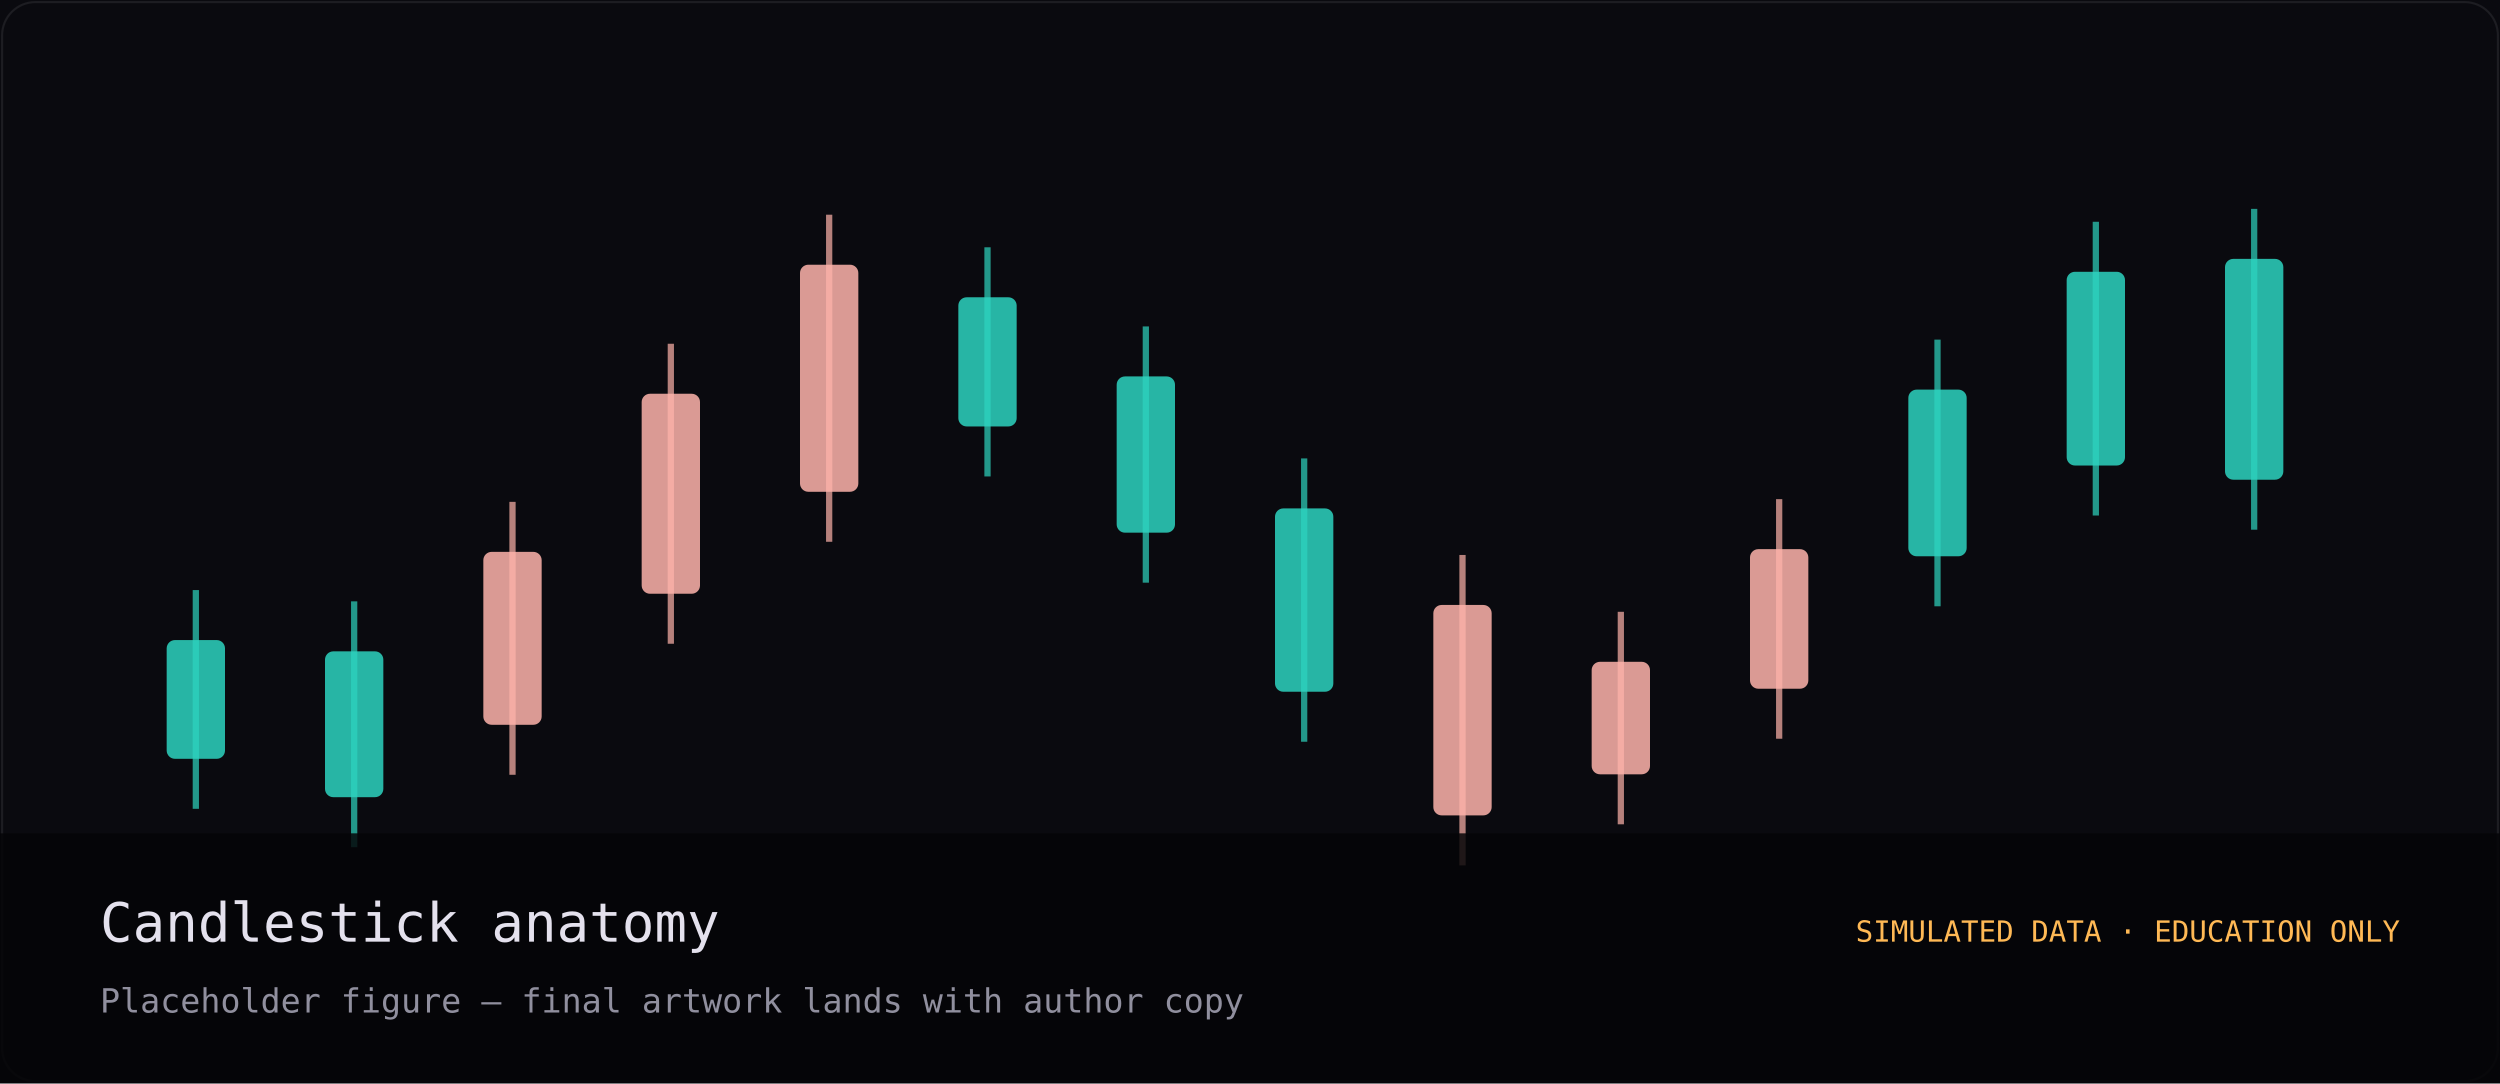
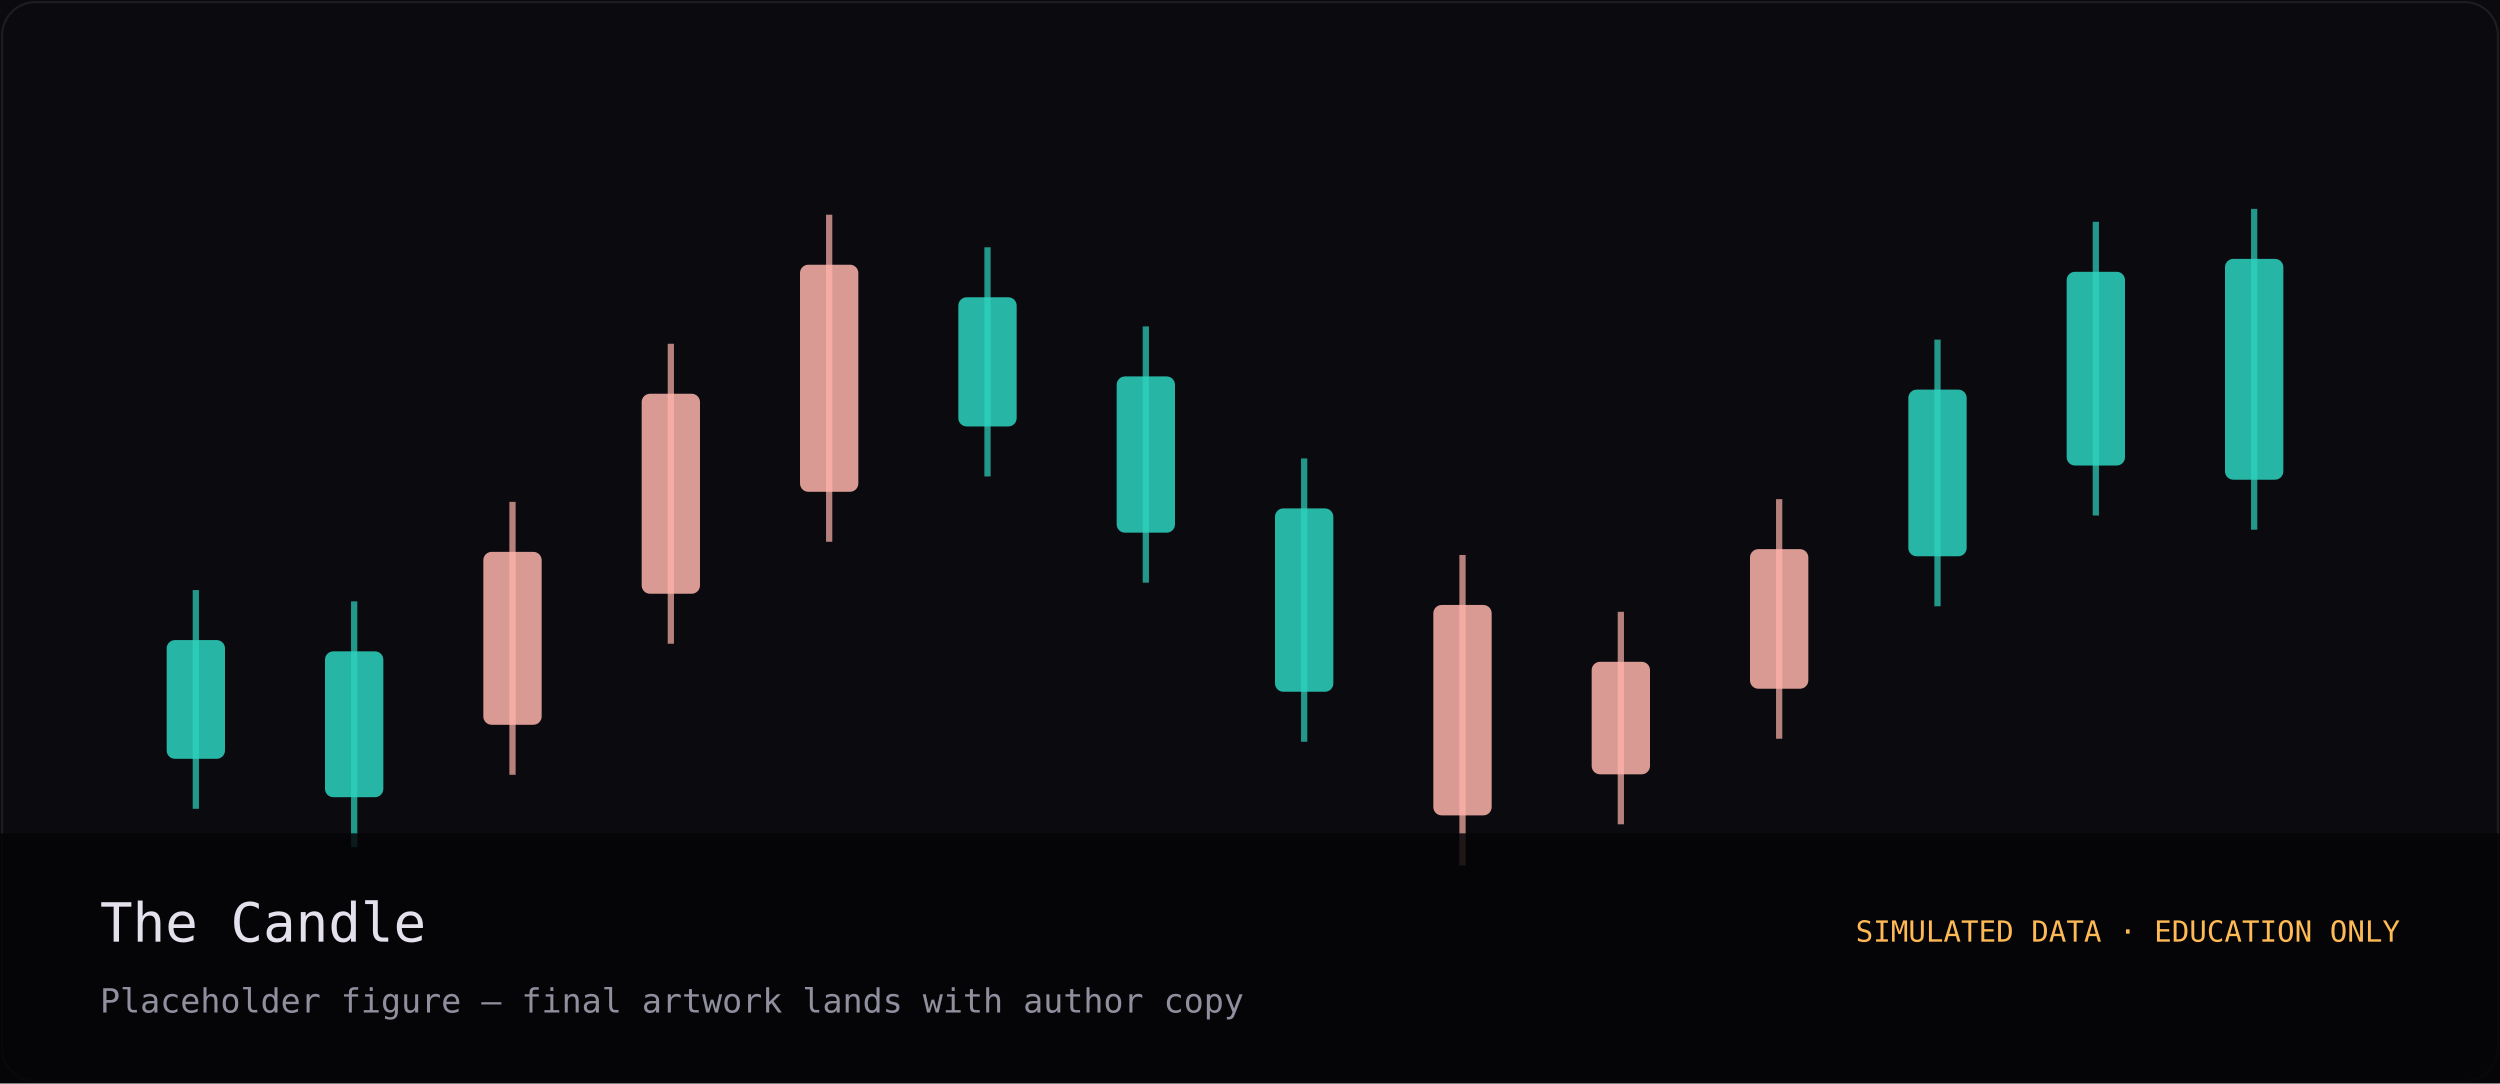
<svg xmlns="http://www.w3.org/2000/svg" width="1200" height="520" viewBox="0 0 1200 520">
  <rect width="1200" height="520" fill="#0A0A0F" />
  <rect x="1" y="1" width="1198" height="518" rx="16" fill="none" stroke="rgba(255,255,255,0.08)" />
  <line x1="94" y1="283.232" x2="94" y2="388.232" stroke="#2DD4BF" stroke-width="3" opacity="0.7" />
  <rect x="80" y="307.232" width="28" height="57" rx="4" fill="#2DD4BF" opacity="0.85" />
  <line x1="170" y1="288.646" x2="170" y2="406.646" stroke="#2DD4BF" stroke-width="3" opacity="0.7" />
  <rect x="156" y="312.646" width="28" height="70" rx="4" fill="#2DD4BF" opacity="0.85" />
  <line x1="246" y1="240.895" x2="246" y2="371.895" stroke="#FFB4AB" stroke-width="3" opacity="0.7" />
  <rect x="232" y="264.895" width="28" height="83" rx="4" fill="#FFB4AB" opacity="0.85" />
  <line x1="322" y1="165.001" x2="322" y2="309.001" stroke="#FFB4AB" stroke-width="3" opacity="0.7" />
  <rect x="308" y="189.001" width="28" height="96" rx="4" fill="#FFB4AB" opacity="0.85" />
  <line x1="398" y1="103.058" x2="398" y2="260.058" stroke="#FFB4AB" stroke-width="3" opacity="0.7" />
  <rect x="384" y="127.058" width="28" height="109" rx="4" fill="#FFB4AB" opacity="0.85" />
  <line x1="474" y1="118.697" x2="474" y2="228.697" stroke="#2DD4BF" stroke-width="3" opacity="0.7" />
  <rect x="460" y="142.697" width="28" height="62" rx="4" fill="#2DD4BF" opacity="0.85" />
  <line x1="550" y1="156.686" x2="550" y2="279.686" stroke="#2DD4BF" stroke-width="3" opacity="0.7" />
  <rect x="536" y="180.686" width="28" height="75" rx="4" fill="#2DD4BF" opacity="0.85" />
  <line x1="626" y1="220.039" x2="626" y2="356.039" stroke="#2DD4BF" stroke-width="3" opacity="0.7" />
  <rect x="612" y="244.039" width="28" height="88" rx="4" fill="#2DD4BF" opacity="0.85" />
  <line x1="702" y1="266.384" x2="702" y2="415.384" stroke="#FFB4AB" stroke-width="3" opacity="0.7" />
  <rect x="688" y="290.384" width="28" height="101" rx="4" fill="#FFB4AB" opacity="0.85" />
  <line x1="778" y1="293.666" x2="778" y2="395.666" stroke="#FFB4AB" stroke-width="3" opacity="0.7" />
  <rect x="764" y="317.666" width="28" height="54" rx="4" fill="#FFB4AB" opacity="0.85" />
  <line x1="854" y1="239.591" x2="854" y2="354.591" stroke="#FFB4AB" stroke-width="3" opacity="0.7" />
  <rect x="840" y="263.591" width="28" height="67" rx="4" fill="#FFB4AB" opacity="0.85" />
  <line x1="930" y1="163.017" x2="930" y2="291.017" stroke="#2DD4BF" stroke-width="3" opacity="0.7" />
  <rect x="916" y="187.017" width="28" height="80" rx="4" fill="#2DD4BF" opacity="0.85" />
  <line x1="1006" y1="106.45" x2="1006" y2="247.45" stroke="#2DD4BF" stroke-width="3" opacity="0.7" />
  <rect x="992" y="130.45" width="28" height="93" rx="4" fill="#2DD4BF" opacity="0.85" />
  <line x1="1082" y1="100.26" x2="1082" y2="254.26" stroke="#2DD4BF" stroke-width="3" opacity="0.7" />
  <rect x="1068" y="124.26" width="28" height="106" rx="4" fill="#2DD4BF" opacity="0.85" />
  <rect x="0" y="400" width="1200" height="120" fill="#050507" opacity="0.85" />
-   <text x="48" y="452" font-family="Menlo, monospace" font-size="26" fill="#E4E1ED">Candlestick anatomy</text>
+   <text x="48" y="452" font-family="Menlo, monospace" font-size="26" fill="#E4E1ED">The Candle</text>
  <text x="48" y="486" font-family="Menlo, monospace" font-size="16" fill="#908F9E">Placeholder figure — final artwork lands with author copy</text>
  <text x="1152" y="452" text-anchor="end" font-family="Menlo, monospace" font-size="14" fill="#FFB955">SIMULATED DATA · EDUCATION ONLY</text>
</svg>
